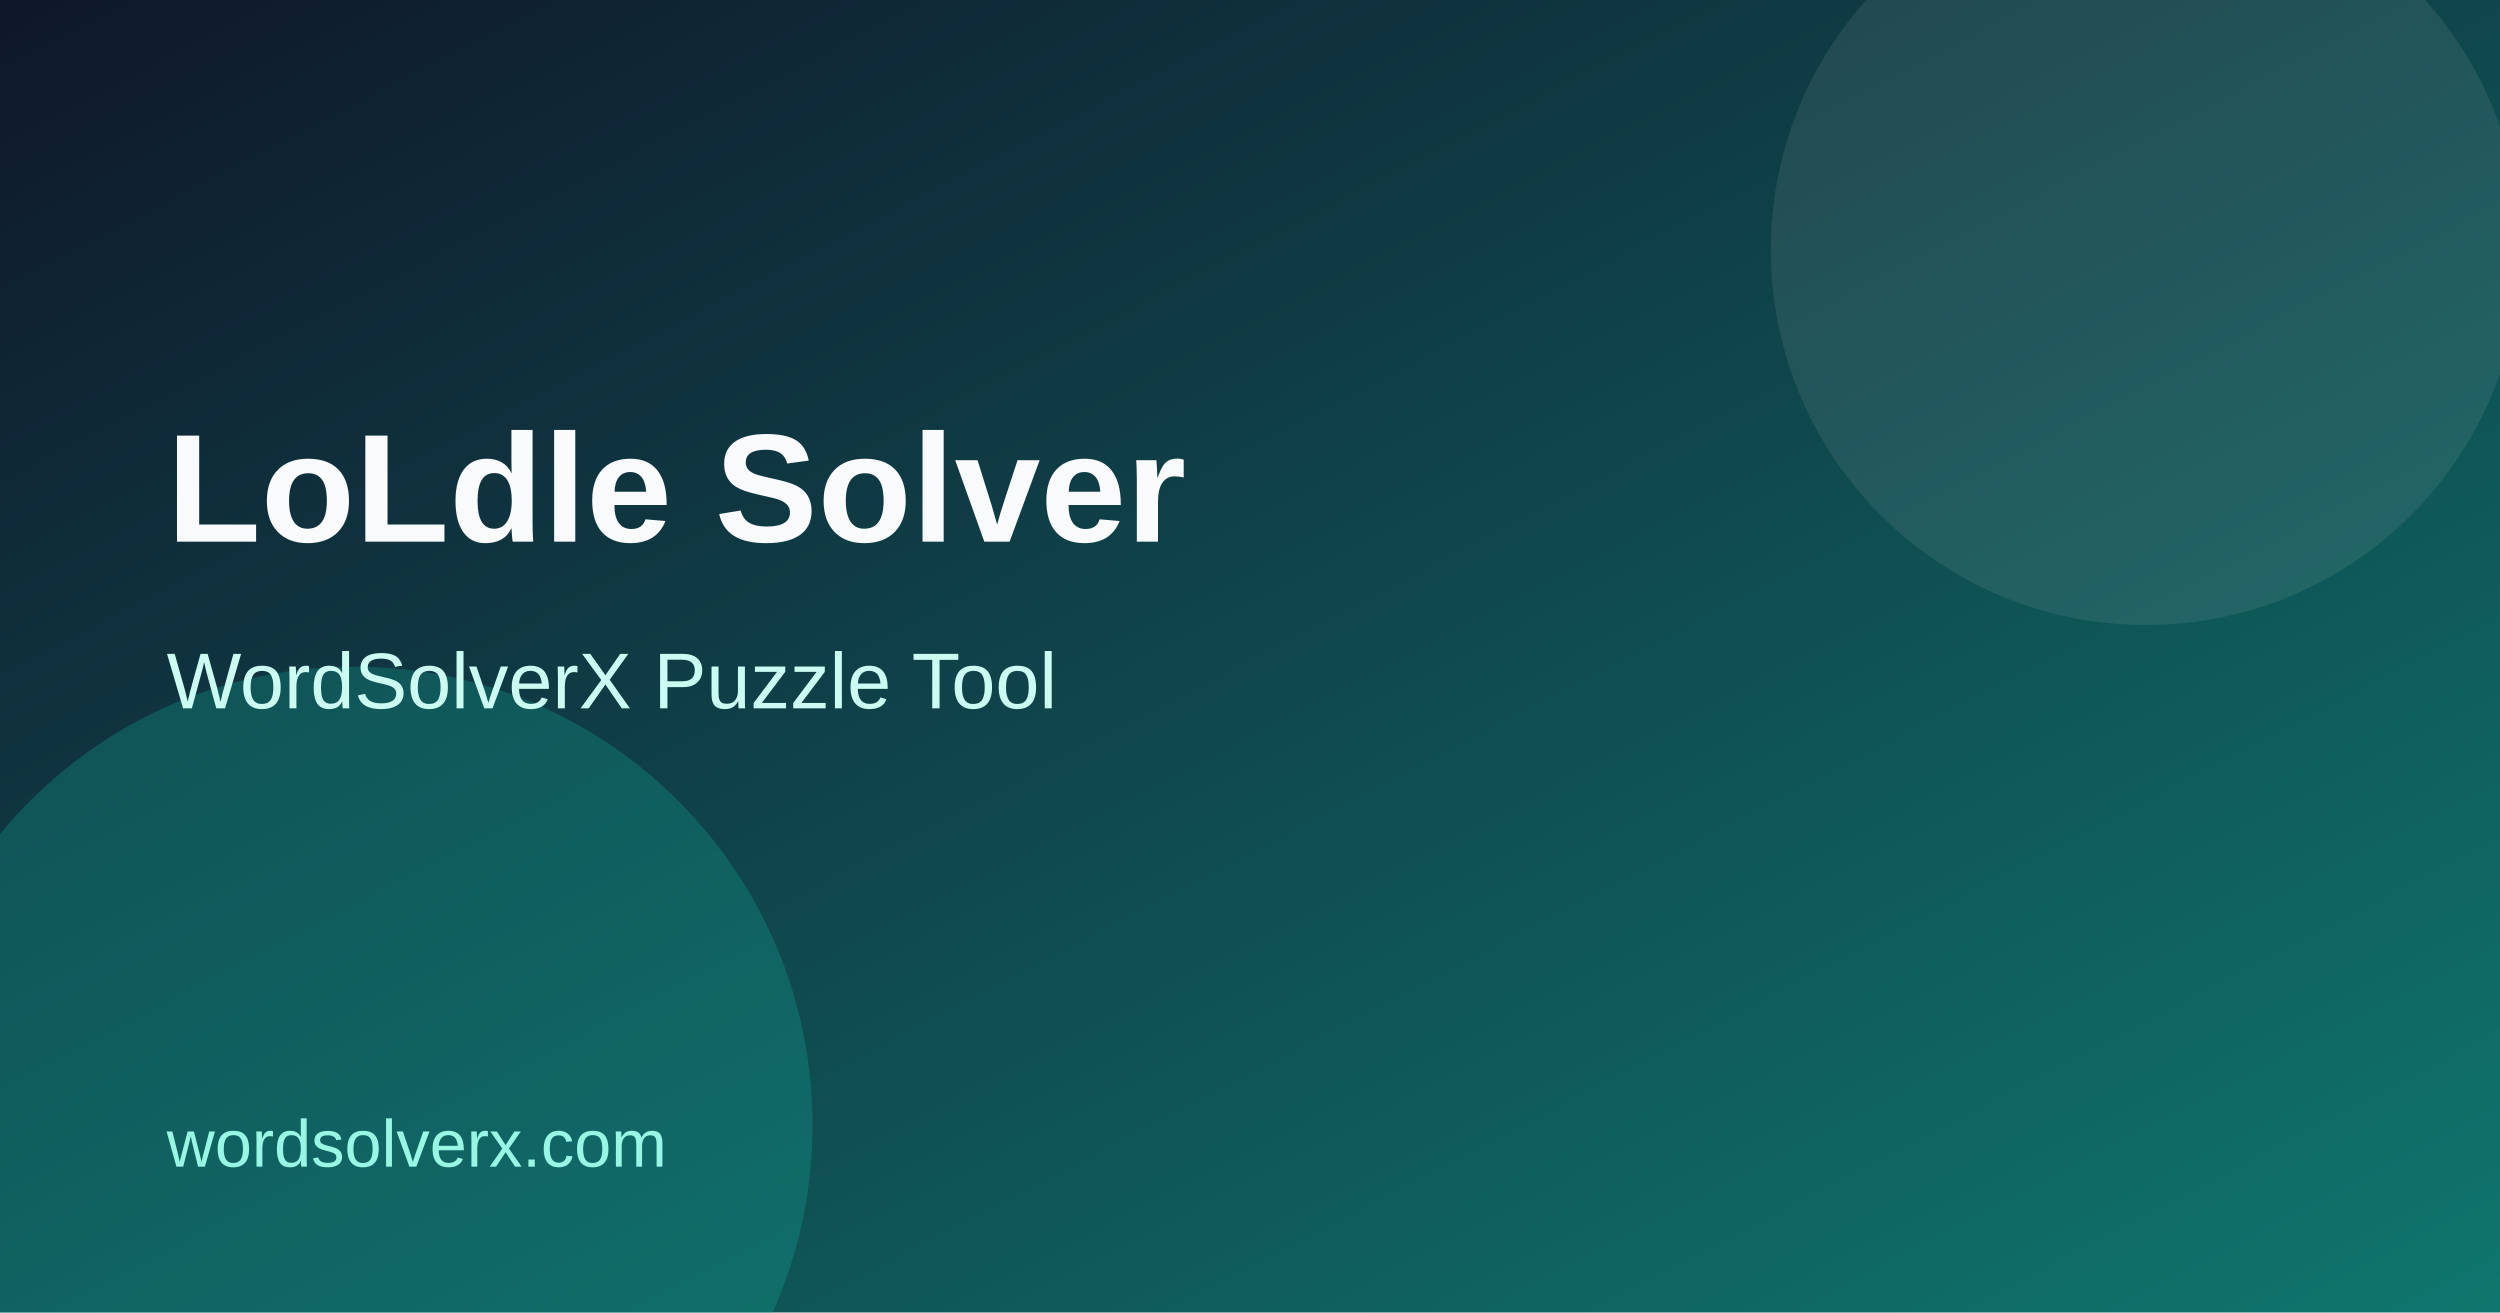
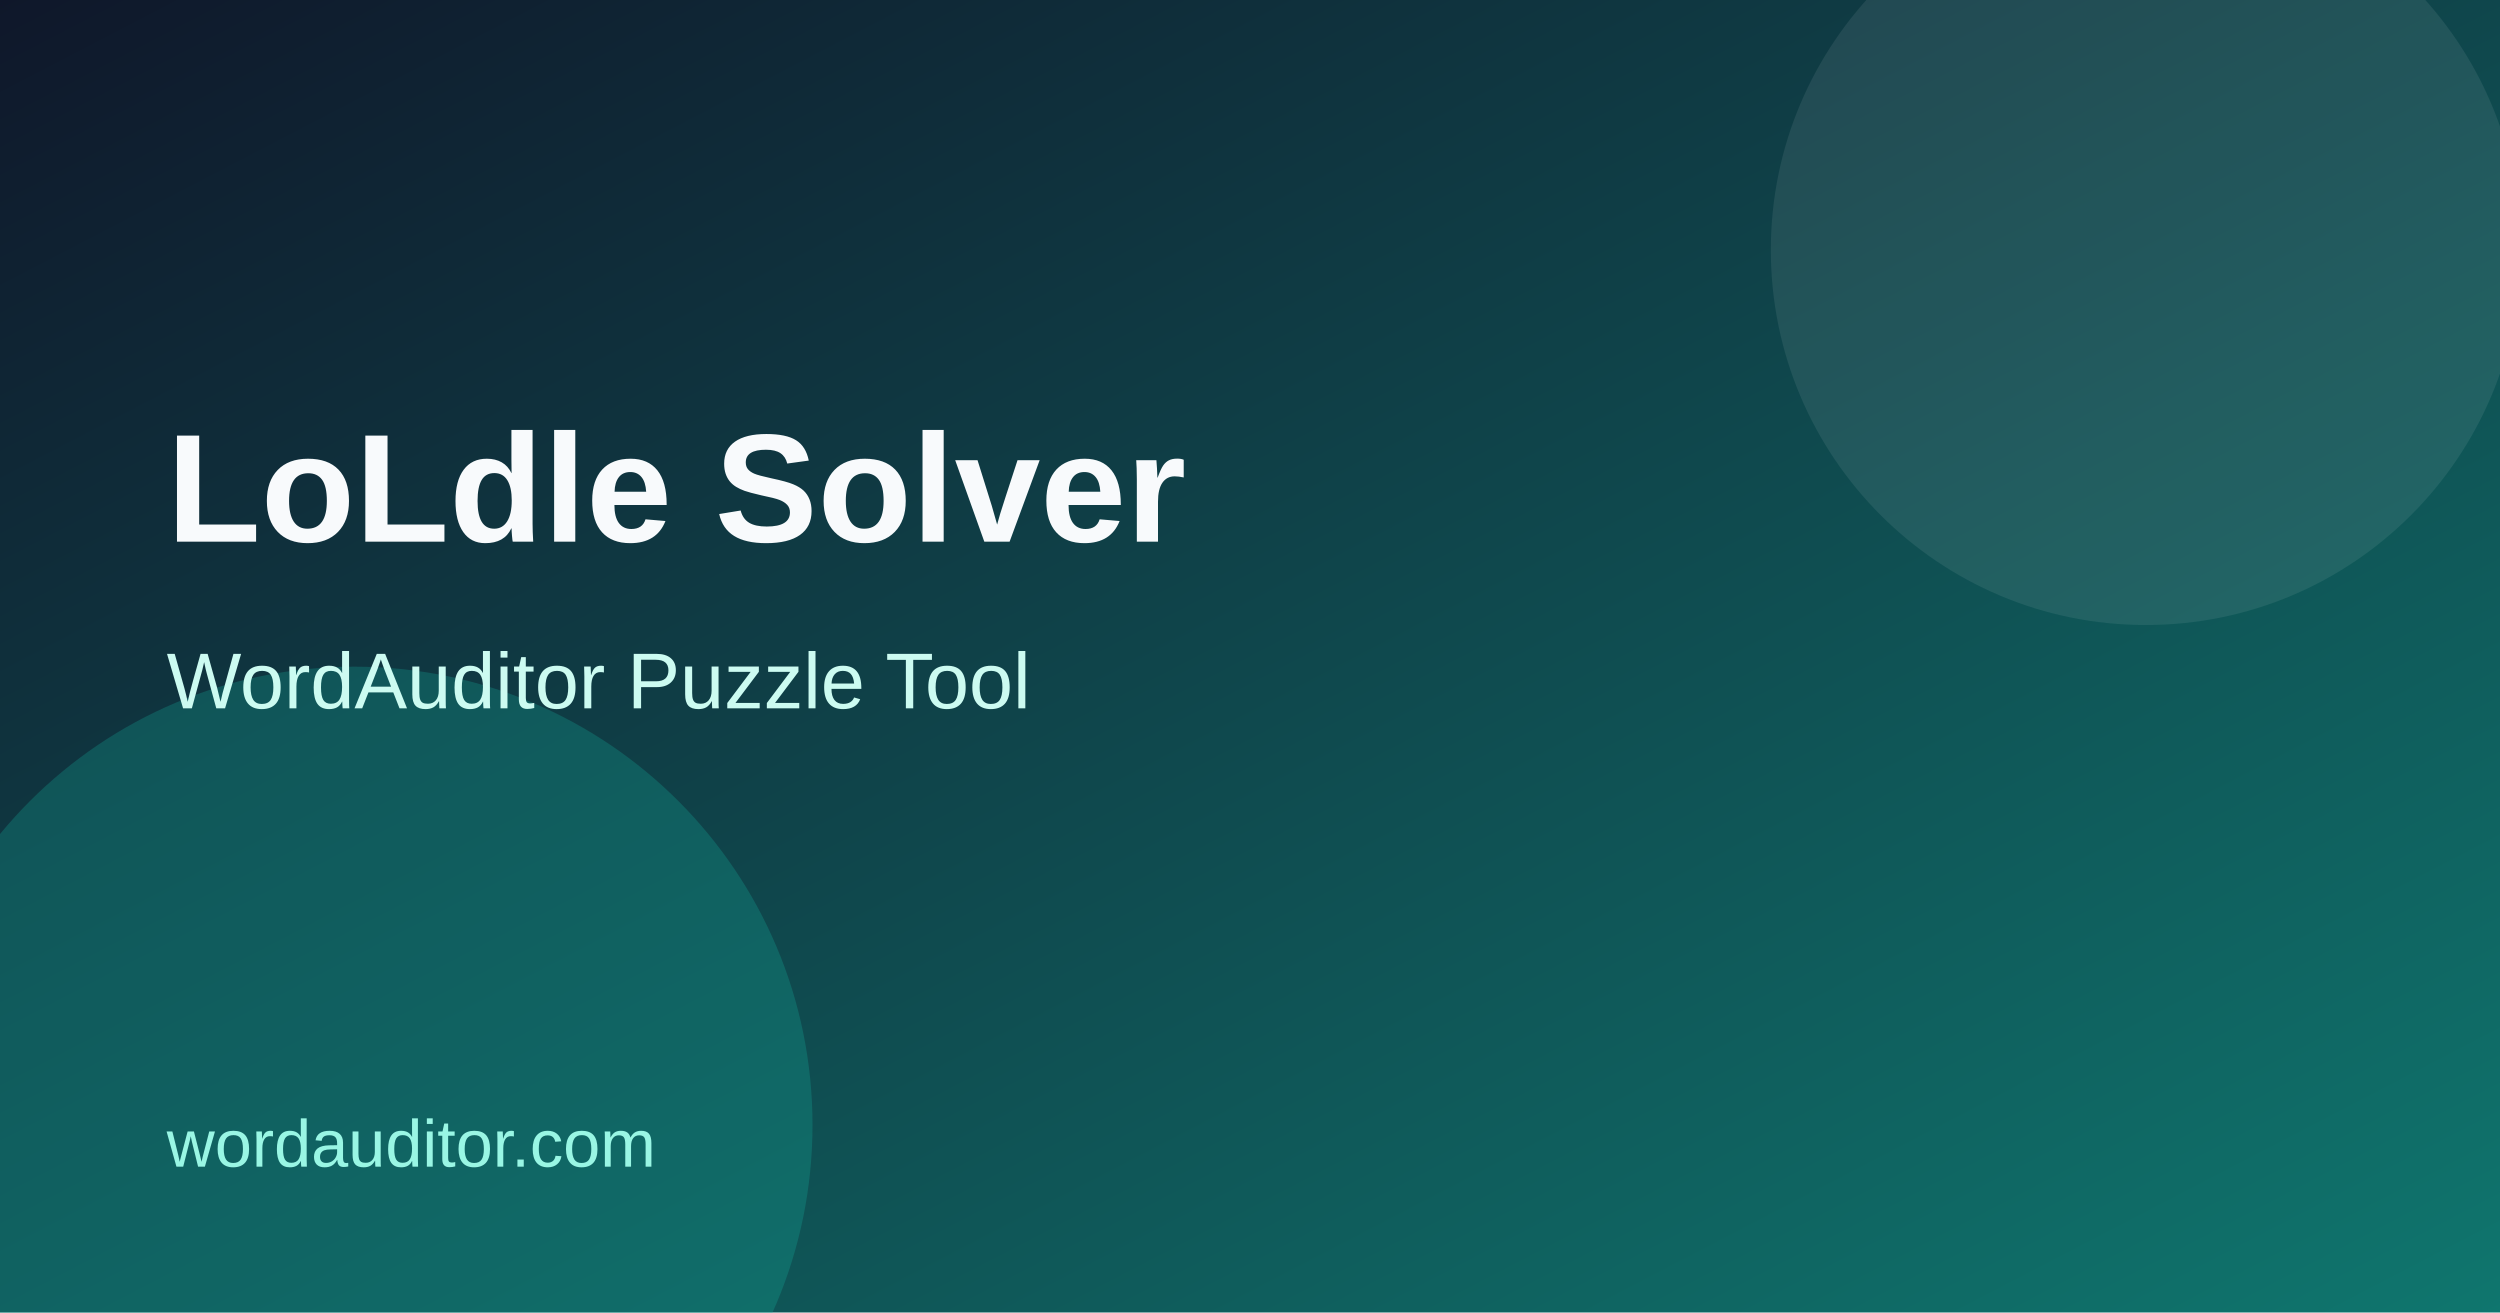
<svg xmlns="http://www.w3.org/2000/svg" width="1200" height="630" viewBox="0 0 1200 630">
  <defs>
    <linearGradient id="bg" x1="0" y1="0" x2="1" y2="1">
      <stop offset="0%" stop-color="#0f172a" />
      <stop offset="100%" stop-color="#0f766e" />
    </linearGradient>
  </defs>
  <rect width="1200" height="630" fill="url(#bg)" />
  <circle cx="1030" cy="120" r="180" fill="rgba(255,255,255,0.08)" />
  <circle cx="170" cy="540" r="220" fill="rgba(20,184,166,0.25)" />
  <text x="80" y="260" fill="#f8fafc" font-family="Arial, sans-serif" font-size="74" font-weight="700">LoLdle Solver</text>
-   <text x="80" y="340" fill="#ccfbf1" font-family="Arial, sans-serif" font-size="38">WordSolverX Puzzle Tool</text>
-   <text x="80" y="560" fill="#99f6e4" font-family="Arial, sans-serif" font-size="32">wordsolverx.com</text>
+   <text x="80" y="340" fill="#ccfbf1" font-family="Arial, sans-serif" font-size="38">WordAuditor Puzzle Tool</text>
+   <text x="80" y="560" fill="#99f6e4" font-family="Arial, sans-serif" font-size="32">wordauditor.com</text>
</svg>
